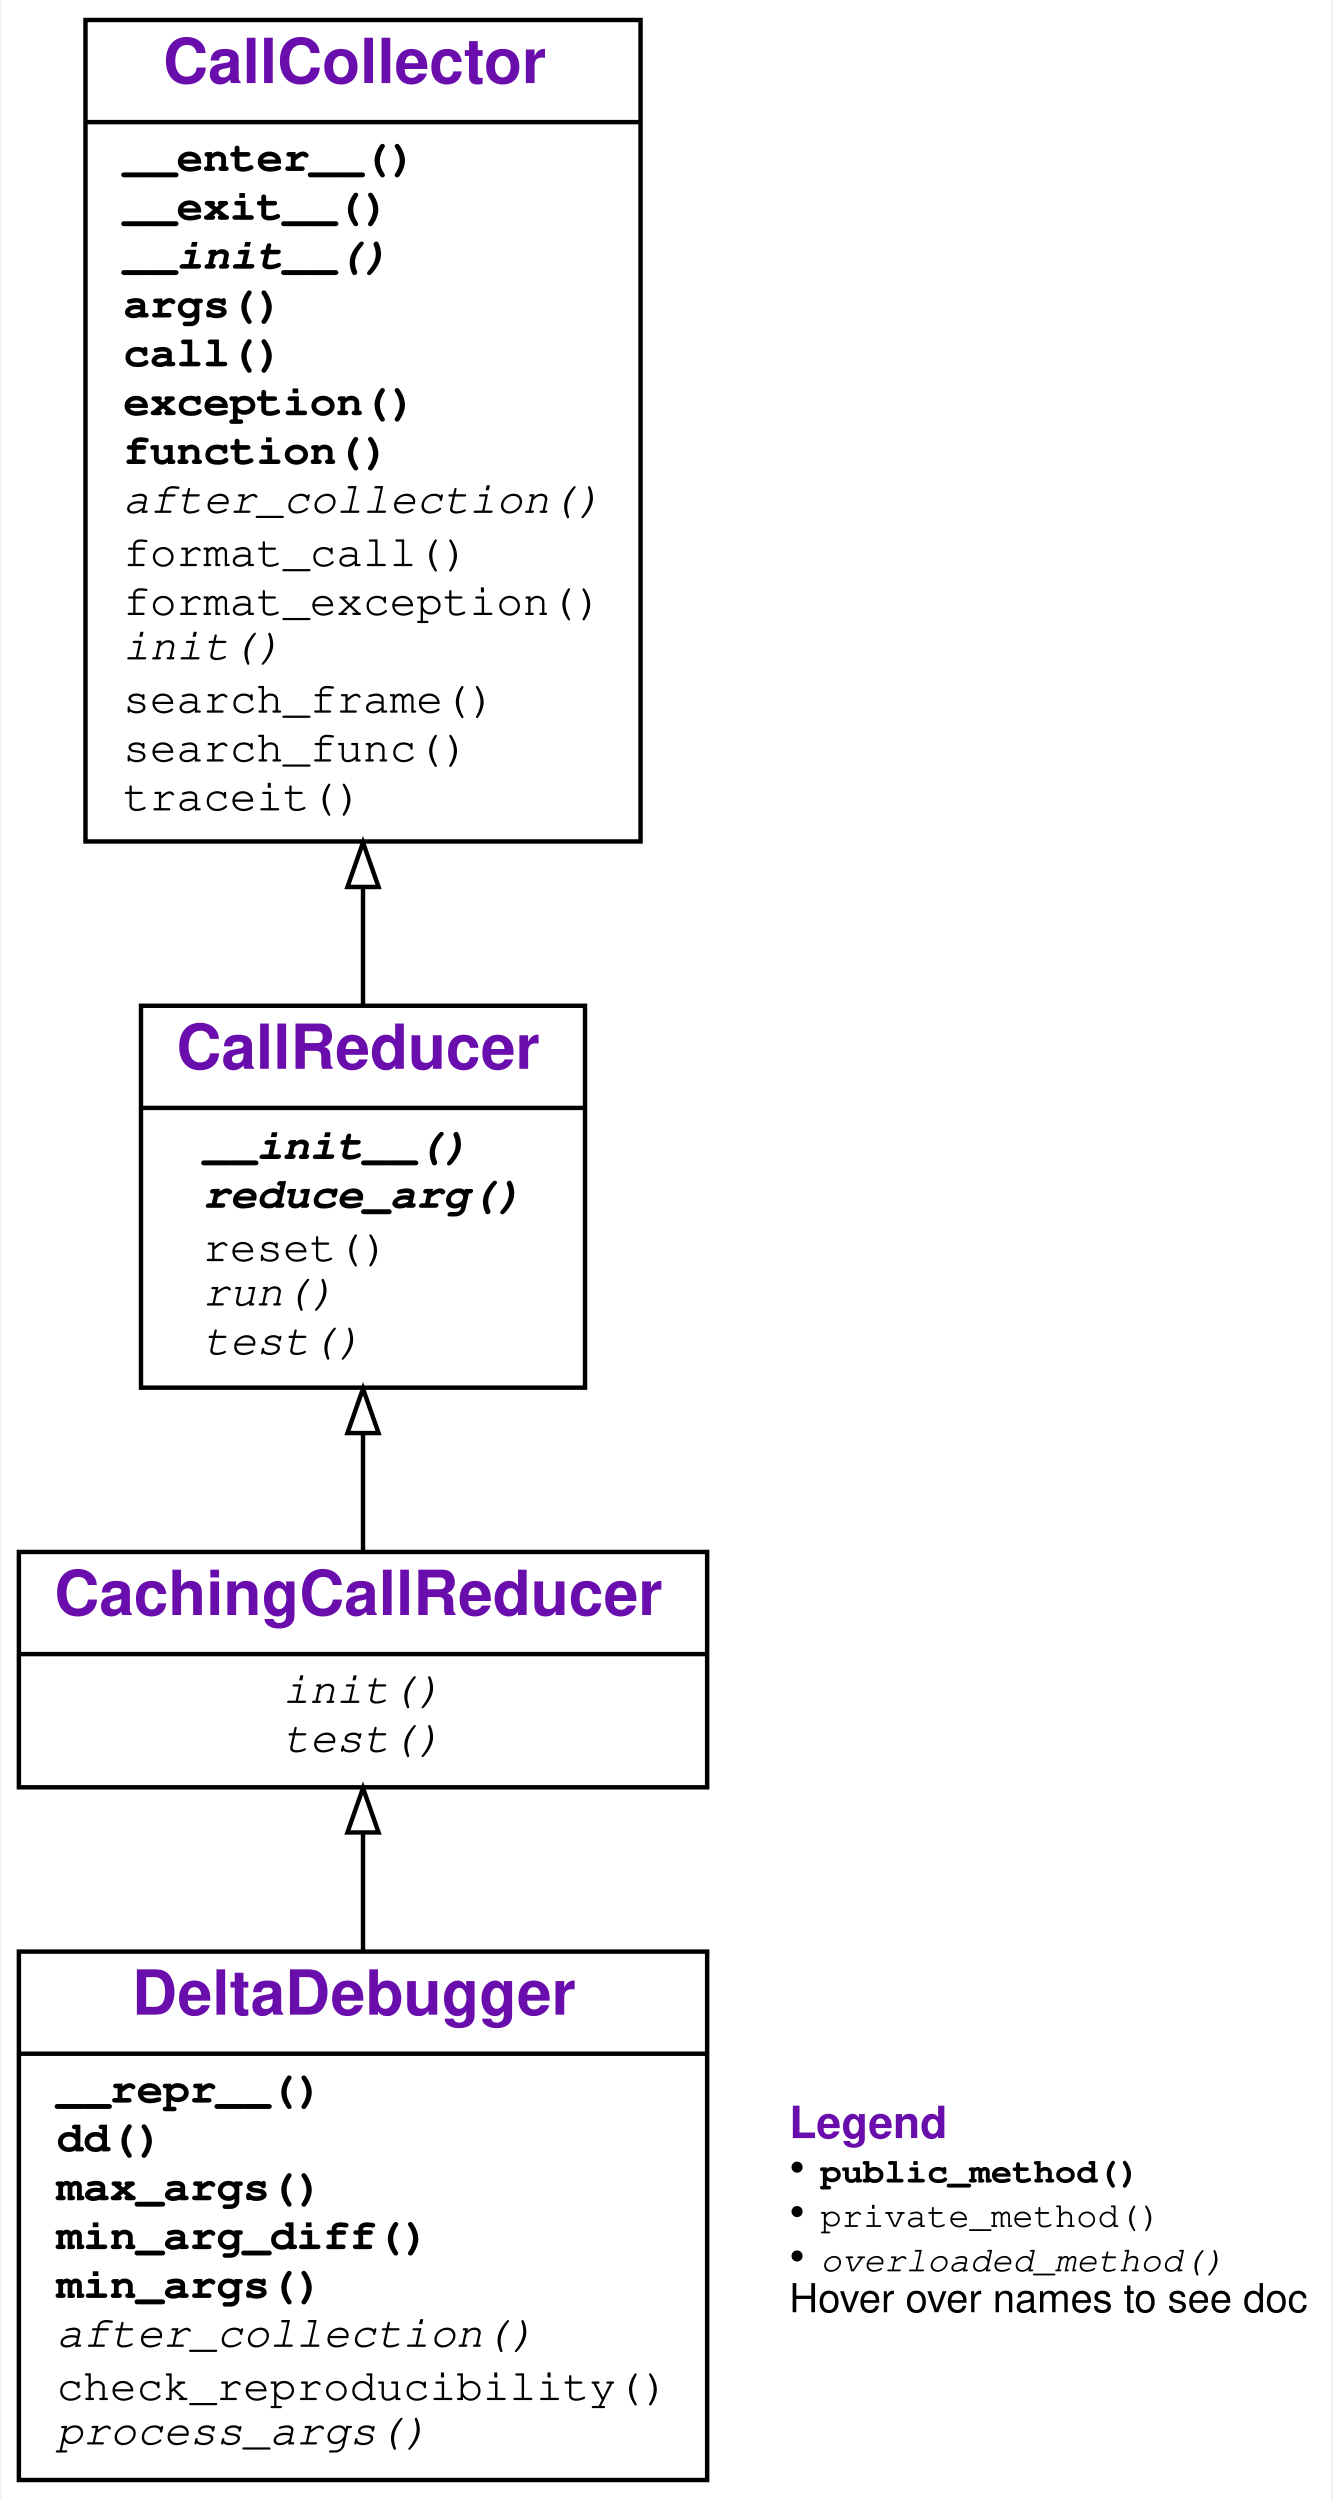
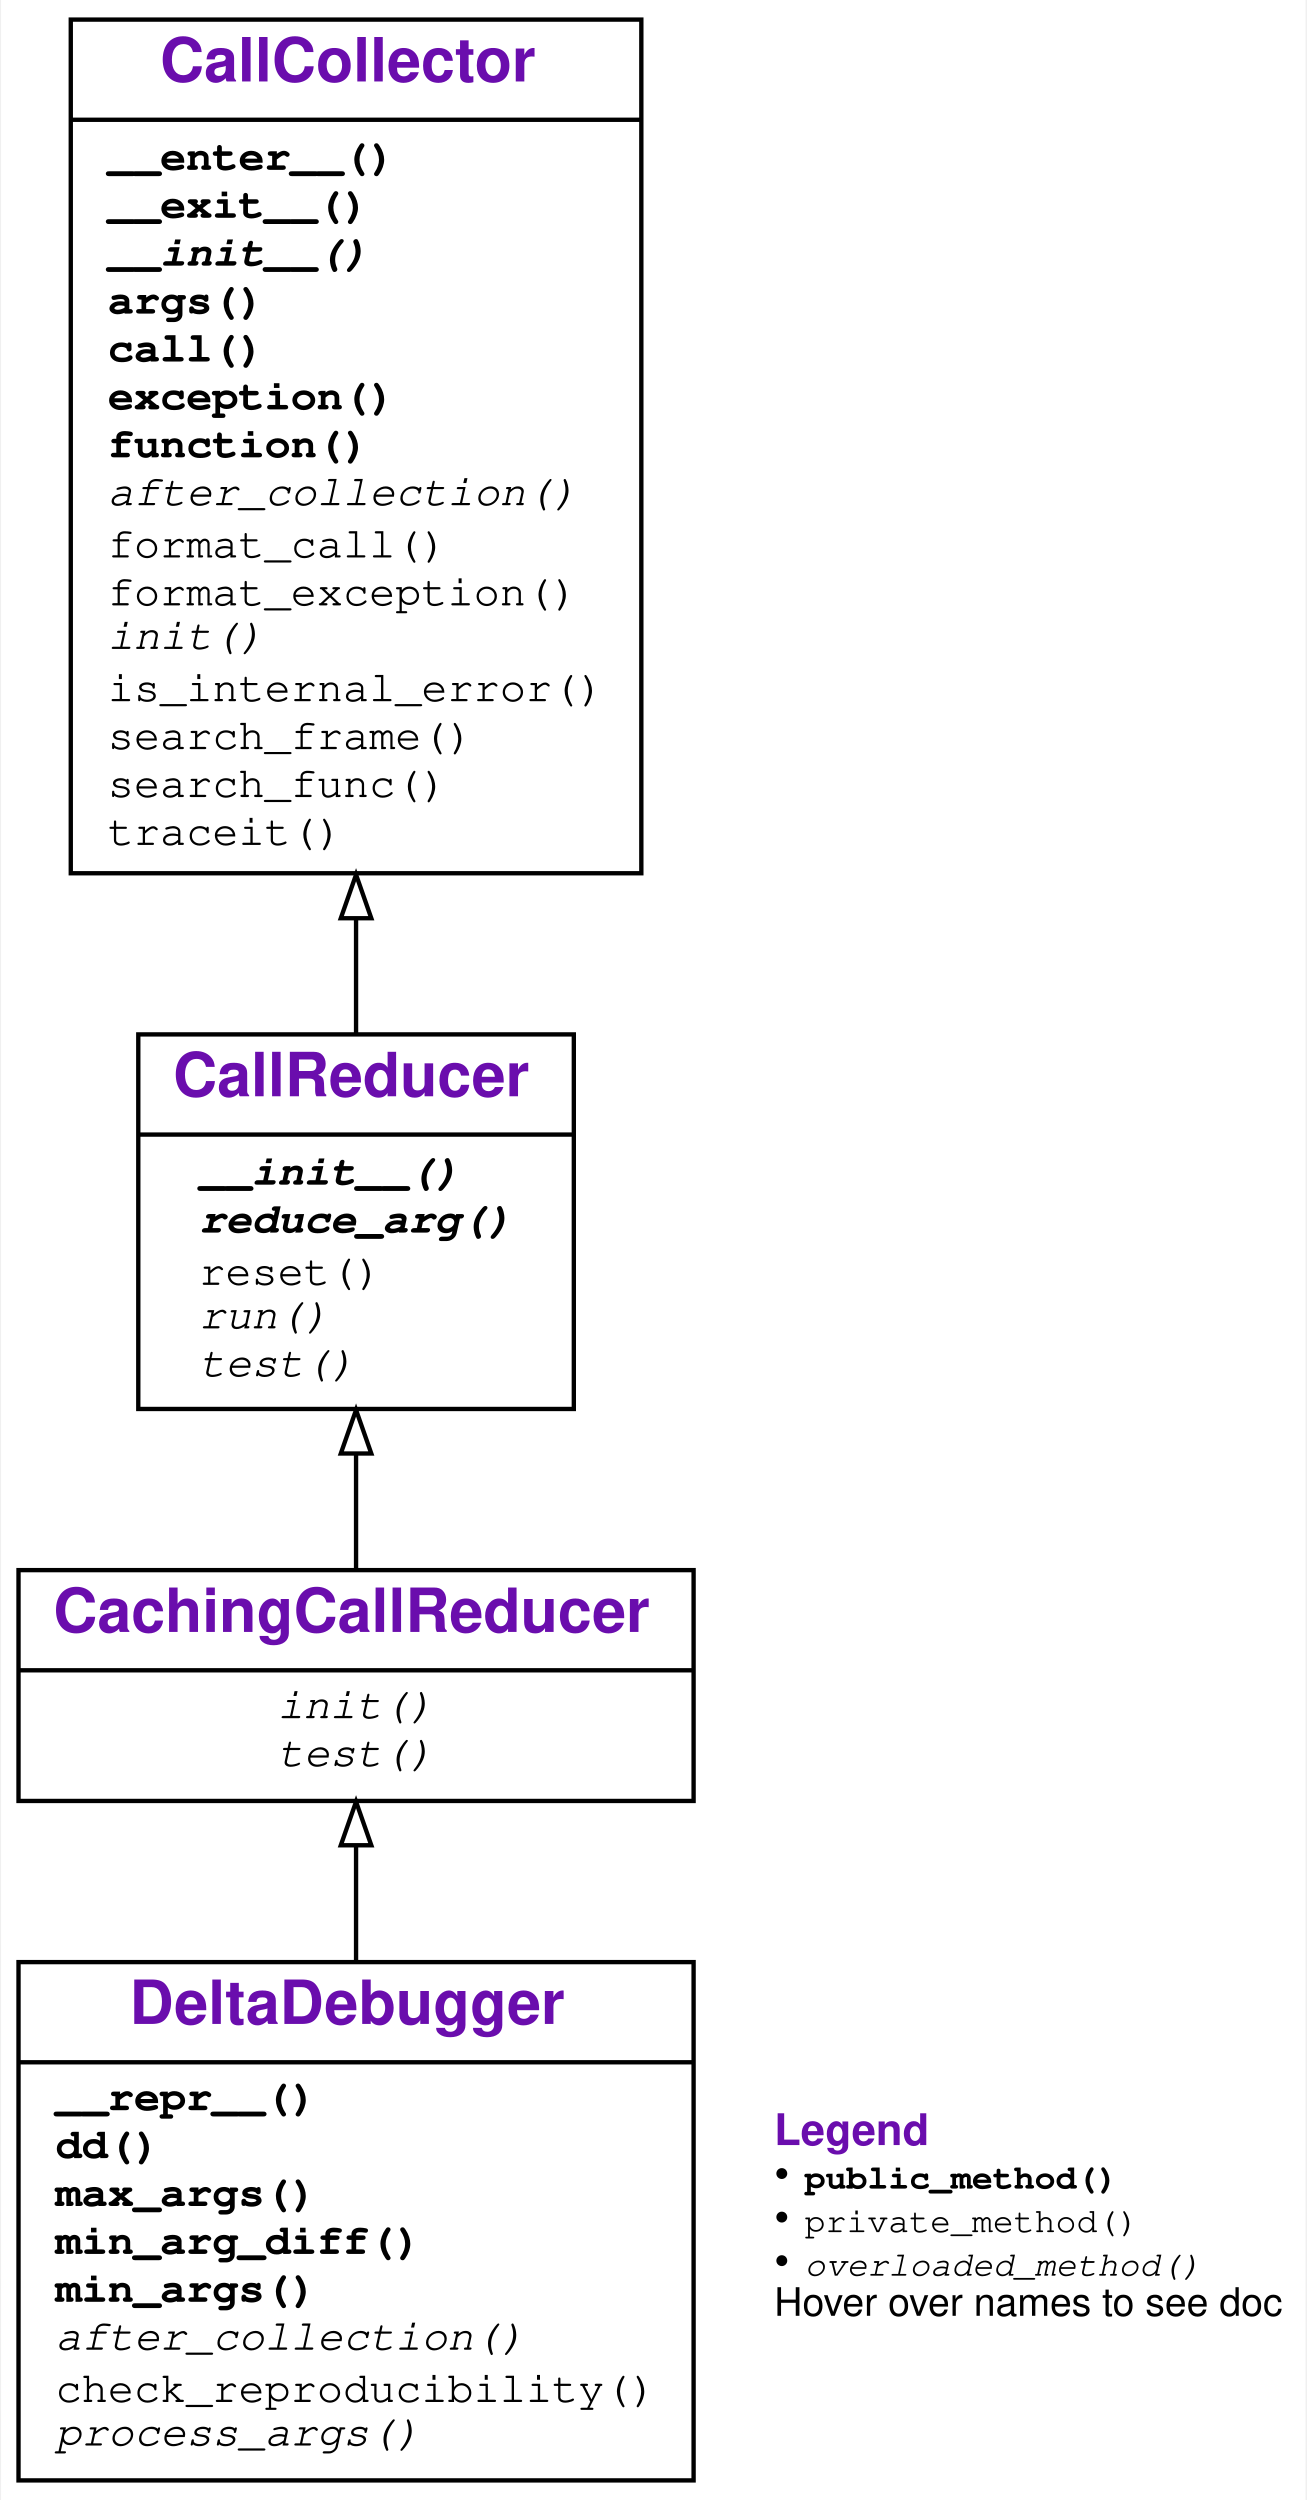
- <svg xmlns="http://www.w3.org/2000/svg" xmlns:xlink="http://www.w3.org/1999/xlink" width="300pt" height="563pt" viewBox="0.00 0.00 299.50 563.00">
-   <g id="graph0" class="graph" transform="scale(1 1) rotate(0) translate(4 559)">
+ <svg xmlns="http://www.w3.org/2000/svg" xmlns:xlink="http://www.w3.org/1999/xlink" width="300pt" height="574pt" viewBox="0.00 0.00 299.50 574.00">
+   <g id="graph0" class="graph" transform="scale(1 1) rotate(0) translate(4 570)">
    <g id="a_graph0">
      <a xlink:title="DeltaDebugger class hierarchy">
-         <polygon fill="#ffffff" stroke="transparent" points="-4,4 -4,-559 295.5,-559 295.5,4 -4,4" />
+         <polygon fill="#ffffff" stroke="transparent" points="-4,4 -4,-570 295.5,-570 295.5,4 -4,4" />
      </a>
    </g>
    <g id="node1" class="node">
      <g id="a_node1">
        <a xlink:href="#" xlink:title="class DeltaDebugger:&#10;Like CallReducer, but cache test outcomes.">
          <polygon fill="none" stroke="#000000" points="0,-.5 0,-119.5 155,-119.5 155,-.5 0,-.5" />
          <text text-anchor="start" x="25.5" y="-105.3" font-family="Raleway, Helvetica, Arial, sans-serif" font-weight="bold" font-size="14.00" fill="#6a0dad">DeltaDebugger</text>
          <polyline fill="none" stroke="#000000" points="0,-96.5 155,-96.5 " />
          <g id="a_node1_0">
            <a xlink:href="#" xlink:title="DeltaDebugger">
              <g id="a_node1_1">
                <a xlink:href="#" xlink:title="__repr__(self):&#10;Return a string representation of the minimized call.">
                  <text text-anchor="start" x="8.5" y="-85.5" font-family="'Fira Mono', 'Source Code Pro', 'Courier', monospace" font-weight="bold" font-size="10.00" fill="#000000">__repr__()</text>
                </a>
              </g>
              <g id="a_node1_2">
                <a xlink:href="#" xlink:title="dd(self, var_to_be_reduced, fail_args, mode='-'):&#10;General Delta Debugging.&#10;fail_args - a dict of (failure-inducing) function arguments;&#10;fail_args[var_to_be_reduced] - the input to apply dd on.&#10;mode tells how the algorithm should operate:&#10;'-': minimize input (ddmin),&#10;'+': maximizing input (ddmax),&#10;'+-': minimizing pass/fail difference (dd)&#10;Returns a triple (pass, fail, diff)&#10;with maximized passing input, minimized failing input,&#10;and their difference (elems in fail, but not in pass).">
                  <text text-anchor="start" x="8.5" y="-74.5" font-family="'Fira Mono', 'Source Code Pro', 'Courier', monospace" font-weight="bold" font-size="10.00" fill="#000000">dd()</text>
                </a>
              </g>
              <g id="a_node1_3">
                <a xlink:href="#" xlink:title="max_args(self):&#10;Return 1-maximal arguments.">
                  <text text-anchor="start" x="8.5" y="-63.5" font-family="'Fira Mono', 'Source Code Pro', 'Courier', monospace" font-weight="bold" font-size="10.00" fill="#000000">max_args()</text>
                </a>
              </g>
              <g id="a_node1_4">
                <a xlink:href="#" xlink:title="min_arg_diff(self):&#10;Return 1-minimal difference between arguments.">
                  <text text-anchor="start" x="8.5" y="-52.5" font-family="'Fira Mono', 'Source Code Pro', 'Courier', monospace" font-weight="bold" font-size="10.00" fill="#000000">min_arg_diff()</text>
                </a>
              </g>
              <g id="a_node1_5">
                <a xlink:href="#" xlink:title="min_args(self):&#10;Return 1-minimal arguments.">
                  <text text-anchor="start" x="8.5" y="-41.5" font-family="'Fira Mono', 'Source Code Pro', 'Courier', monospace" font-weight="bold" font-size="10.00" fill="#000000">min_args()</text>
                </a>
              </g>
              <g id="a_node1_6">
                <a xlink:href="#" xlink:title="after_collection(self):&#10;Called after collection. To be defined in subclasses.">
                  <text text-anchor="start" x="8.5" y="-30.5" font-family="'Fira Mono', 'Source Code Pro', 'Courier', monospace" font-style="italic" font-size="10.00" fill="#000000">after_collection()</text>
                </a>
              </g>
              <g id="a_node1_7">
                <a xlink:href="#" xlink:title="check_reproducibility(self)">
                  <text text-anchor="start" x="8.5" y="-18.5" font-family="'Fira Mono', 'Source Code Pro', 'Courier', monospace" font-size="10.00" fill="#000000">check_reproducibility()</text>
                </a>
              </g>
              <g id="a_node1_8">
                <a xlink:href="#" xlink:title="process_args(self, strategy, **strategy_args):&#10;Reduce all reducible arguments, using strategy(var, args).&#10;Can be overloaded in subclasses.">
                  <text text-anchor="start" x="8.5" y="-8.5" font-family="'Fira Mono', 'Source Code Pro', 'Courier', monospace" font-style="italic" font-size="10.00" fill="#000000">process_args()</text>
                </a>
              </g>
            </a>
          </g>
        </a>
      </g>
    </g>
    <g id="node2" class="node">
      <g id="a_node2">
        <a xlink:href="#" xlink:title="class CachingCallReducer:&#10;Like CallReducer, but cache test outcomes.">
          <polygon fill="none" stroke="#000000" points="0,-156.5 0,-209.5 155,-209.5 155,-156.5 0,-156.5" />
          <text text-anchor="start" x="8" y="-195.3" font-family="Raleway, Helvetica, Arial, sans-serif" font-weight="bold" font-size="14.00" fill="#6a0dad">CachingCallReducer</text>
          <polyline fill="none" stroke="#000000" points="0,-186.5 155,-186.5 " />
          <g id="a_node2_9">
            <a xlink:href="#" xlink:title="CachingCallReducer">
              <g id="a_node2_10">
                <a xlink:href="#" xlink:title="init(self):&#10;Reset for new collection.">
                  <text text-anchor="start" x="59.5" y="-175.5" font-family="'Fira Mono', 'Source Code Pro', 'Courier', monospace" font-style="italic" font-size="10.00" fill="#000000">init()</text>
                </a>
              </g>
              <g id="a_node2_11">
                <a xlink:href="#" xlink:title="test(self, args):&#10;Like run(), but also log detail and keep statistics.">
                  <text text-anchor="start" x="59.5" y="-164.5" font-family="'Fira Mono', 'Source Code Pro', 'Courier', monospace" font-style="italic" font-size="10.00" fill="#000000">test()</text>
                </a>
              </g>
            </a>
          </g>
        </a>
      </g>
    </g>
    <g id="edge1" class="edge">
      <path fill="none" stroke="#000000" d="M77.5,-119.698C77.5,-128.736 77.5,-137.826 77.5,-146.186" />
      <polygon fill="none" stroke="#000000" points="74,-146.326 77.5,-156.326 81,-146.326 74,-146.326" />
    </g>
    <g id="node3" class="node">
      <g id="a_node3">
        <a xlink:href="#" xlink:title="class CallReducer:&#10;Collect an exception-raising function call f().&#10;Use as `with CallCollector(): f()`">
          <polygon fill="none" stroke="#000000" points="27.5,-246.5 27.5,-332.5 127.5,-332.5 127.5,-246.5 27.5,-246.5" />
          <text text-anchor="start" x="35.5" y="-318.3" font-family="Raleway, Helvetica, Arial, sans-serif" font-weight="bold" font-size="14.00" fill="#6a0dad">CallReducer</text>
          <polyline fill="none" stroke="#000000" points="27.5,-309.5 127.5,-309.5 " />
          <g id="a_node3_12">
            <a xlink:href="#" xlink:title="CallReducer">
              <g id="a_node3_13">
                <a xlink:href="#" xlink:title="__init__(self, log=False):&#10;Initialize. If log is True, enable logging.">
                  <text text-anchor="start" x="41.5" y="-298" font-family="'Fira Mono', 'Source Code Pro', 'Courier', monospace" font-weight="bold" font-style="italic" font-size="10.00" fill="#000000">__init__()</text>
                </a>
              </g>
              <g id="a_node3_14">
                <a xlink:href="#" xlink:title="reduce_arg(self, var_to_be_reduced, args):&#10;Determine and return a minimal value for var_to_be_reduced.&#10;To be overloaded in subclasses.">
                  <text text-anchor="start" x="41.5" y="-287" font-family="'Fira Mono', 'Source Code Pro', 'Courier', monospace" font-weight="bold" font-style="italic" font-size="10.00" fill="#000000">reduce_arg()</text>
                </a>
              </g>
              <g id="a_node3_15">
                <a xlink:href="#" xlink:title="reset(self):&#10;Reset the number of tests.">
                  <text text-anchor="start" x="41.5" y="-275" font-family="'Fira Mono', 'Source Code Pro', 'Courier', monospace" font-size="10.00" fill="#000000">reset()</text>
                </a>
              </g>
              <g id="a_node3_16">
                <a xlink:href="#" xlink:title="run(self, args):&#10;Run collected function with args. Return&#10;* PASS if no exception occurred&#10;* FAIL if the collected exception occurred&#10;* UNRESOLVED if some other exception occurred.&#10;Not to be used directly; can be overloaded in subclasses.">
                  <text text-anchor="start" x="41.5" y="-265" font-family="'Fira Mono', 'Source Code Pro', 'Courier', monospace" font-style="italic" font-size="10.00" fill="#000000">run()</text>
                </a>
              </g>
              <g id="a_node3_17">
                <a xlink:href="#" xlink:title="test(self, args):&#10;Like run(), but also log detail and keep statistics.">
                  <text text-anchor="start" x="41.5" y="-254" font-family="'Fira Mono', 'Source Code Pro', 'Courier', monospace" font-style="italic" font-size="10.00" fill="#000000">test()</text>
                </a>
              </g>
            </a>
          </g>
        </a>
      </g>
    </g>
    <g id="edge2" class="edge">
      <path fill="none" stroke="#000000" d="M77.5,-209.6C77.5,-217.657 77.5,-226.812 77.5,-235.977" />
      <polygon fill="none" stroke="#000000" points="74,-236.271 77.5,-246.271 81,-236.271 74,-236.271" />
    </g>
    <g id="node4" class="node">
      <g id="a_node4">
        <a xlink:href="#" xlink:title="class CallCollector:&#10;Collect an exception-raising function call f().&#10;Use as `with CallCollector(): f()`">
-           <polygon fill="none" stroke="#000000" points="15,-369.5 15,-554.5 140,-554.5 140,-369.5 15,-369.5" />
-           <text text-anchor="start" x="32.5" y="-540.3" font-family="Raleway, Helvetica, Arial, sans-serif" font-weight="bold" font-size="14.00" fill="#6a0dad">CallCollector</text>
-           <polyline fill="none" stroke="#000000" points="15,-531.5 140,-531.5 " />
+           <polygon fill="none" stroke="#000000" points="12,-369.5 12,-565.5 143,-565.5 143,-369.5 12,-369.5" />
+           <text text-anchor="start" x="32.5" y="-551.3" font-family="Raleway, Helvetica, Arial, sans-serif" font-weight="bold" font-size="14.00" fill="#6a0dad">CallCollector</text>
+           <polyline fill="none" stroke="#000000" points="12,-542.5 143,-542.5 " />
          <g id="a_node4_18">
            <a xlink:href="#" xlink:title="CallCollector">
              <g id="a_node4_19">
                <a xlink:href="#" xlink:title="__enter__(self):&#10;Called at begin of `with` block. Turn tracing on.">
-                   <text text-anchor="start" x="23.5" y="-520.5" font-family="'Fira Mono', 'Source Code Pro', 'Courier', monospace" font-weight="bold" font-size="10.00" fill="#000000">__enter__()</text>
+                   <text text-anchor="start" x="20.5" y="-531" font-family="'Fira Mono', 'Source Code Pro', 'Courier', monospace" font-weight="bold" font-size="10.00" fill="#000000">__enter__()</text>
                </a>
              </g>
              <g id="a_node4_20">
-                 <a xlink:href="#" xlink:title="__exit__(self, exc_type, exc_value, traceback):&#10;Called at end of `with` block. Turn tracing off.">
-                   <text text-anchor="start" x="23.5" y="-509.5" font-family="'Fira Mono', 'Source Code Pro', 'Courier', monospace" font-weight="bold" font-size="10.00" fill="#000000">__exit__()</text>
+                 <a xlink:href="#" xlink:title="__exit__(self, exc_tp, exc_value, exc_traceback):&#10;Called at end of `with` block. Turn tracing off.">
+                   <text text-anchor="start" x="20.5" y="-520" font-family="'Fira Mono', 'Source Code Pro', 'Courier', monospace" font-weight="bold" font-size="10.00" fill="#000000">__exit__()</text>
                </a>
              </g>
              <g id="a_node4_21">
                <a xlink:href="#" xlink:title="__init__(self):&#10;Initialize collector">
-                   <text text-anchor="start" x="23.5" y="-498.5" font-family="'Fira Mono', 'Source Code Pro', 'Courier', monospace" font-weight="bold" font-style="italic" font-size="10.00" fill="#000000">__init__()</text>
+                   <text text-anchor="start" x="20.5" y="-509" font-family="'Fira Mono', 'Source Code Pro', 'Courier', monospace" font-weight="bold" font-style="italic" font-size="10.00" fill="#000000">__init__()</text>
                </a>
              </g>
              <g id="a_node4_22">
                <a xlink:href="#" xlink:title="args(self):&#10;Return the dictionary of collected arguments.">
-                   <text text-anchor="start" x="23.5" y="-487.5" font-family="'Fira Mono', 'Source Code Pro', 'Courier', monospace" font-weight="bold" font-size="10.00" fill="#000000">args()</text>
+                   <text text-anchor="start" x="20.5" y="-498" font-family="'Fira Mono', 'Source Code Pro', 'Courier', monospace" font-weight="bold" font-size="10.00" fill="#000000">args()</text>
                </a>
              </g>
              <g id="a_node4_23">
                <a xlink:href="#" xlink:title="call(self, new_args=None):&#10;Call collected function. If new_args is given,&#10;override arguments from its {var: value} entries.">
-                   <text text-anchor="start" x="23.5" y="-476.5" font-family="'Fira Mono', 'Source Code Pro', 'Courier', monospace" font-weight="bold" font-size="10.00" fill="#000000">call()</text>
+                   <text text-anchor="start" x="20.5" y="-487" font-family="'Fira Mono', 'Source Code Pro', 'Courier', monospace" font-weight="bold" font-size="10.00" fill="#000000">call()</text>
                </a>
              </g>
              <g id="a_node4_24">
                <a xlink:href="#" xlink:title="exception(self):&#10;Return the exception produced.">
-                   <text text-anchor="start" x="23.5" y="-465.5" font-family="'Fira Mono', 'Source Code Pro', 'Courier', monospace" font-weight="bold" font-size="10.00" fill="#000000">exception()</text>
+                   <text text-anchor="start" x="20.5" y="-476" font-family="'Fira Mono', 'Source Code Pro', 'Courier', monospace" font-weight="bold" font-size="10.00" fill="#000000">exception()</text>
                </a>
              </g>
              <g id="a_node4_25">
                <a xlink:href="#" xlink:title="function(self):&#10;Return the function called.">
-                   <text text-anchor="start" x="23.5" y="-454.5" font-family="'Fira Mono', 'Source Code Pro', 'Courier', monospace" font-weight="bold" font-size="10.00" fill="#000000">function()</text>
+                   <text text-anchor="start" x="20.5" y="-465" font-family="'Fira Mono', 'Source Code Pro', 'Courier', monospace" font-weight="bold" font-size="10.00" fill="#000000">function()</text>
                </a>
              </g>
              <g id="a_node4_26">
                <a xlink:href="#" xlink:title="after_collection(self):&#10;Called after collection. To be defined in subclasses.">
-                   <text text-anchor="start" x="23.5" y="-443.5" font-family="'Fira Mono', 'Source Code Pro', 'Courier', monospace" font-style="italic" font-size="10.00" fill="#000000">after_collection()</text>
+                   <text text-anchor="start" x="20.5" y="-454" font-family="'Fira Mono', 'Source Code Pro', 'Courier', monospace" font-style="italic" font-size="10.00" fill="#000000">after_collection()</text>
                </a>
              </g>
              <g id="a_node4_27">
                <a xlink:href="#" xlink:title="format_call(self, args=None):&#10;Return a string representing a call of the function with given args.">
-                   <text text-anchor="start" x="23.5" y="-431.5" font-family="'Fira Mono', 'Source Code Pro', 'Courier', monospace" font-size="10.00" fill="#000000">format_call()</text>
+                   <text text-anchor="start" x="20.5" y="-442" font-family="'Fira Mono', 'Source Code Pro', 'Courier', monospace" font-size="10.00" fill="#000000">format_call()</text>
                </a>
              </g>
              <g id="a_node4_28">
                <a xlink:href="#" xlink:title="format_exception(self, exc=None):&#10;Return a string representing the given exception.">
-                   <text text-anchor="start" x="23.5" y="-420.5" font-family="'Fira Mono', 'Source Code Pro', 'Courier', monospace" font-size="10.00" fill="#000000">format_exception()</text>
+                   <text text-anchor="start" x="20.5" y="-431" font-family="'Fira Mono', 'Source Code Pro', 'Courier', monospace" font-size="10.00" fill="#000000">format_exception()</text>
                </a>
              </g>
              <g id="a_node4_29">
                <a xlink:href="#" xlink:title="init(self):&#10;Reset for new collection.">
-                   <text text-anchor="start" x="23.5" y="-410.5" font-family="'Fira Mono', 'Source Code Pro', 'Courier', monospace" font-style="italic" font-size="10.00" fill="#000000">init()</text>
+                   <text text-anchor="start" x="20.5" y="-421" font-family="'Fira Mono', 'Source Code Pro', 'Courier', monospace" font-style="italic" font-size="10.00" fill="#000000">init()</text>
                </a>
              </g>
              <g id="a_node4_30">
+                 <a xlink:href="#" xlink:title="is_internal_error(self, exc_tp, exc_value, exc_traceback):&#10;Return True if exception was raised from `CallCollector` or a subclass.">
+                   <text text-anchor="start" x="20.5" y="-409" font-family="'Fira Mono', 'Source Code Pro', 'Courier', monospace" font-size="10.00" fill="#000000">is_internal_error()</text>
+                 </a>
+               </g>
+               <g id="a_node4_31">
                <a xlink:href="#" xlink:title="search_frame(self, name, frame):&#10;Return a pair (`frame`, `item`)&#10;in which the function `name` is defined as `item`.">
-                   <text text-anchor="start" x="23.5" y="-398.5" font-family="'Fira Mono', 'Source Code Pro', 'Courier', monospace" font-size="10.00" fill="#000000">search_frame()</text>
-                 </a>
-               </g>
-               <g id="a_node4_31">
+                   <text text-anchor="start" x="20.5" y="-398" font-family="'Fira Mono', 'Source Code Pro', 'Courier', monospace" font-size="10.00" fill="#000000">search_frame()</text>
+                 </a>
+               </g>
+               <g id="a_node4_32">
                <a xlink:href="#" xlink:title="search_func(self, name, frame):&#10;Search in callers for a definition of the function `name`">
-                   <text text-anchor="start" x="23.5" y="-387.5" font-family="'Fira Mono', 'Source Code Pro', 'Courier', monospace" font-size="10.00" fill="#000000">search_func()</text>
-                 </a>
-               </g>
-               <g id="a_node4_32">
+                   <text text-anchor="start" x="20.5" y="-387" font-family="'Fira Mono', 'Source Code Pro', 'Courier', monospace" font-size="10.00" fill="#000000">search_func()</text>
+                 </a>
+               </g>
+               <g id="a_node4_33">
                <a xlink:href="#" xlink:title="traceit(self, frame, event, arg):&#10;Tracing function. Collect first call, then turn tracing off.">
-                   <text text-anchor="start" x="23.5" y="-376.5" font-family="'Fira Mono', 'Source Code Pro', 'Courier', monospace" font-size="10.00" fill="#000000">traceit()</text>
+                   <text text-anchor="start" x="20.5" y="-376" font-family="'Fira Mono', 'Source Code Pro', 'Courier', monospace" font-size="10.00" fill="#000000">traceit()</text>
                </a>
              </g>
            </a>
          </g>
        </a>
      </g>
    </g>
    <g id="edge3" class="edge">
-       <path fill="none" stroke="#000000" d="M77.5,-332.584C77.5,-340.865 77.5,-349.862 77.5,-359.124" />
-       <polygon fill="none" stroke="#000000" points="74,-359.258 77.5,-369.258 81,-359.258 74,-359.258" />
+       <path fill="none" stroke="#000000" d="M77.5,-332.589C77.5,-340.825 77.5,-349.783 77.5,-359.037" />
+       <polygon fill="none" stroke="#000000" points="74,-359.173 77.5,-369.173 81,-359.173 74,-359.173" />
    </g>
    <g id="node5" class="node">
      <text text-anchor="start" x="173.5" y="-77.5" font-family="Raleway, Helvetica, Arial, sans-serif" font-weight="bold" font-size="10.00" fill="#6a0dad">Legend</text>
      <text text-anchor="start" x="173.5" y="-67.5" font-family="Raleway, Helvetica, Arial, sans-serif" font-size="10.00" fill="#000000">• </text>
      <text text-anchor="start" x="180.5" y="-67.5" font-family="'Fira Mono', 'Source Code Pro', 'Courier', monospace" font-weight="bold" font-size="8.00" fill="#000000">public_method()</text>
      <text text-anchor="start" x="173.5" y="-57.5" font-family="Raleway, Helvetica, Arial, sans-serif" font-size="10.00" fill="#000000">• </text>
      <text text-anchor="start" x="180.5" y="-57.5" font-family="'Fira Mono', 'Source Code Pro', 'Courier', monospace" font-size="8.00" fill="#000000">private_method()</text>
      <text text-anchor="start" x="173.5" y="-47.5" font-family="Raleway, Helvetica, Arial, sans-serif" font-size="10.00" fill="#000000">• </text>
      <text text-anchor="start" x="180.5" y="-47.5" font-family="'Fira Mono', 'Source Code Pro', 'Courier', monospace" font-style="italic" font-size="8.00" fill="#000000">overloaded_method()</text>
      <text text-anchor="start" x="173.5" y="-38.3" font-family="Helvetica,sans-Serif" font-size="9.00" fill="#000000">Hover over names to see doc</text>
    </g>
  </g>
</svg>
